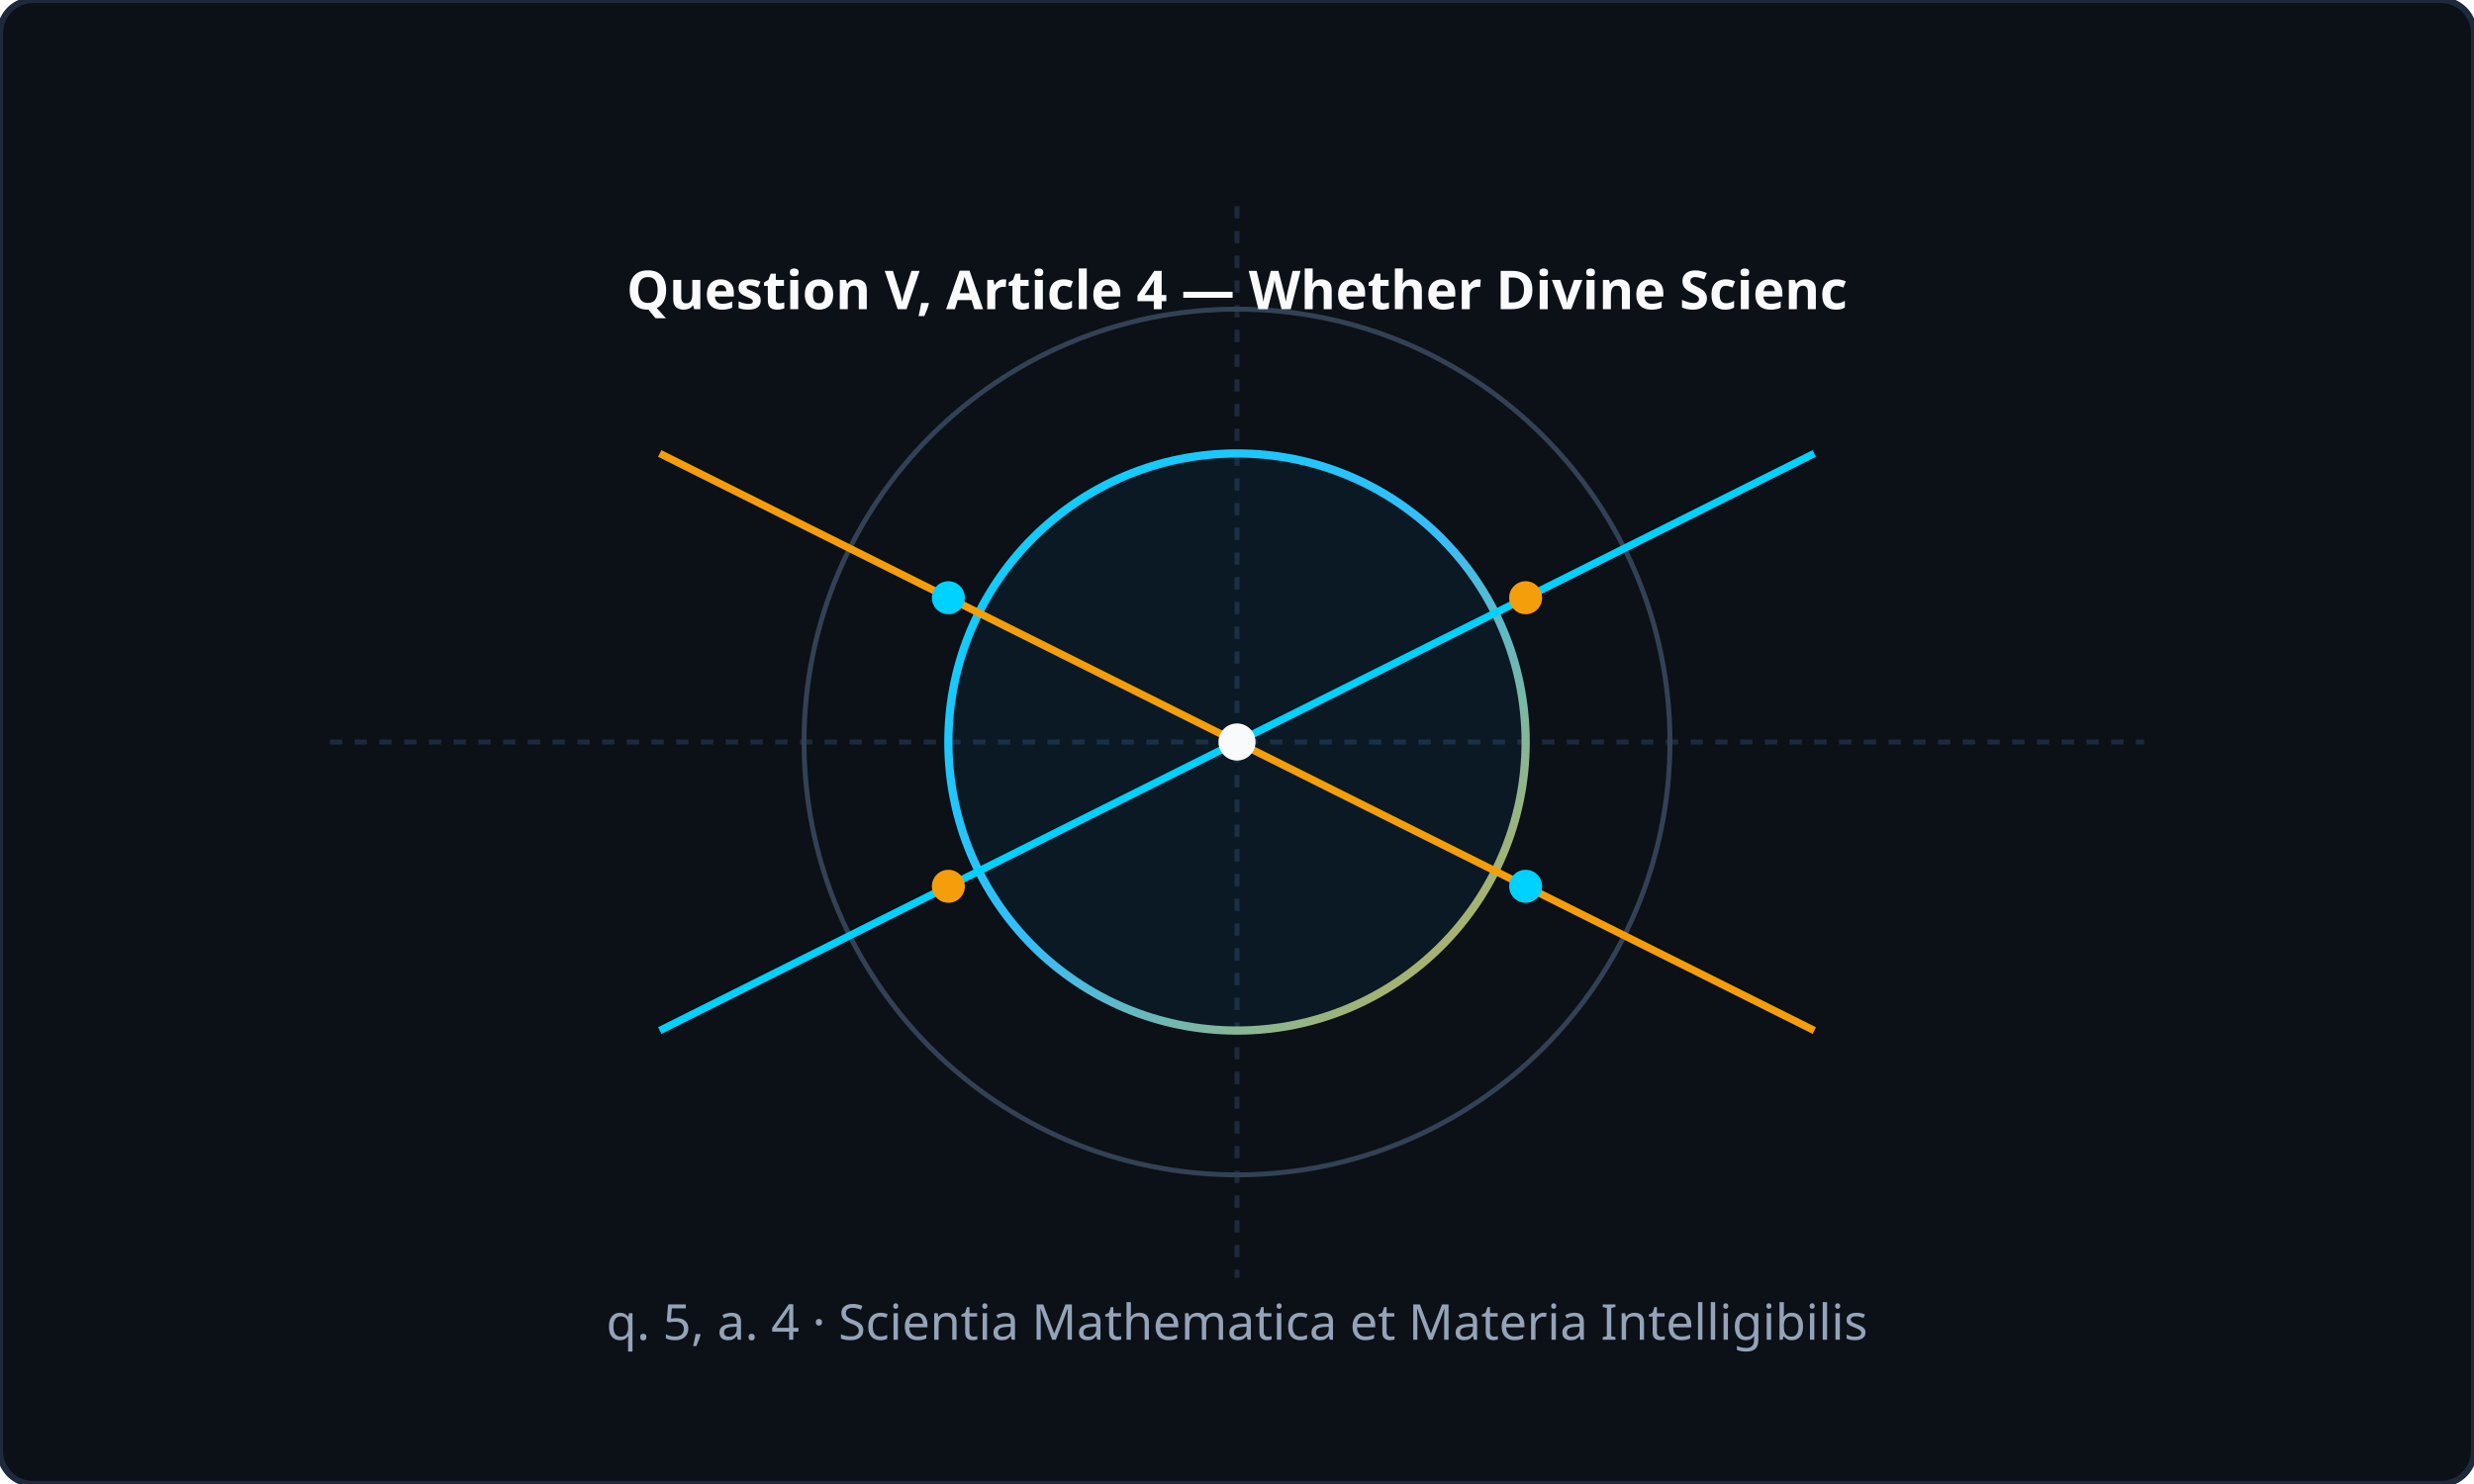
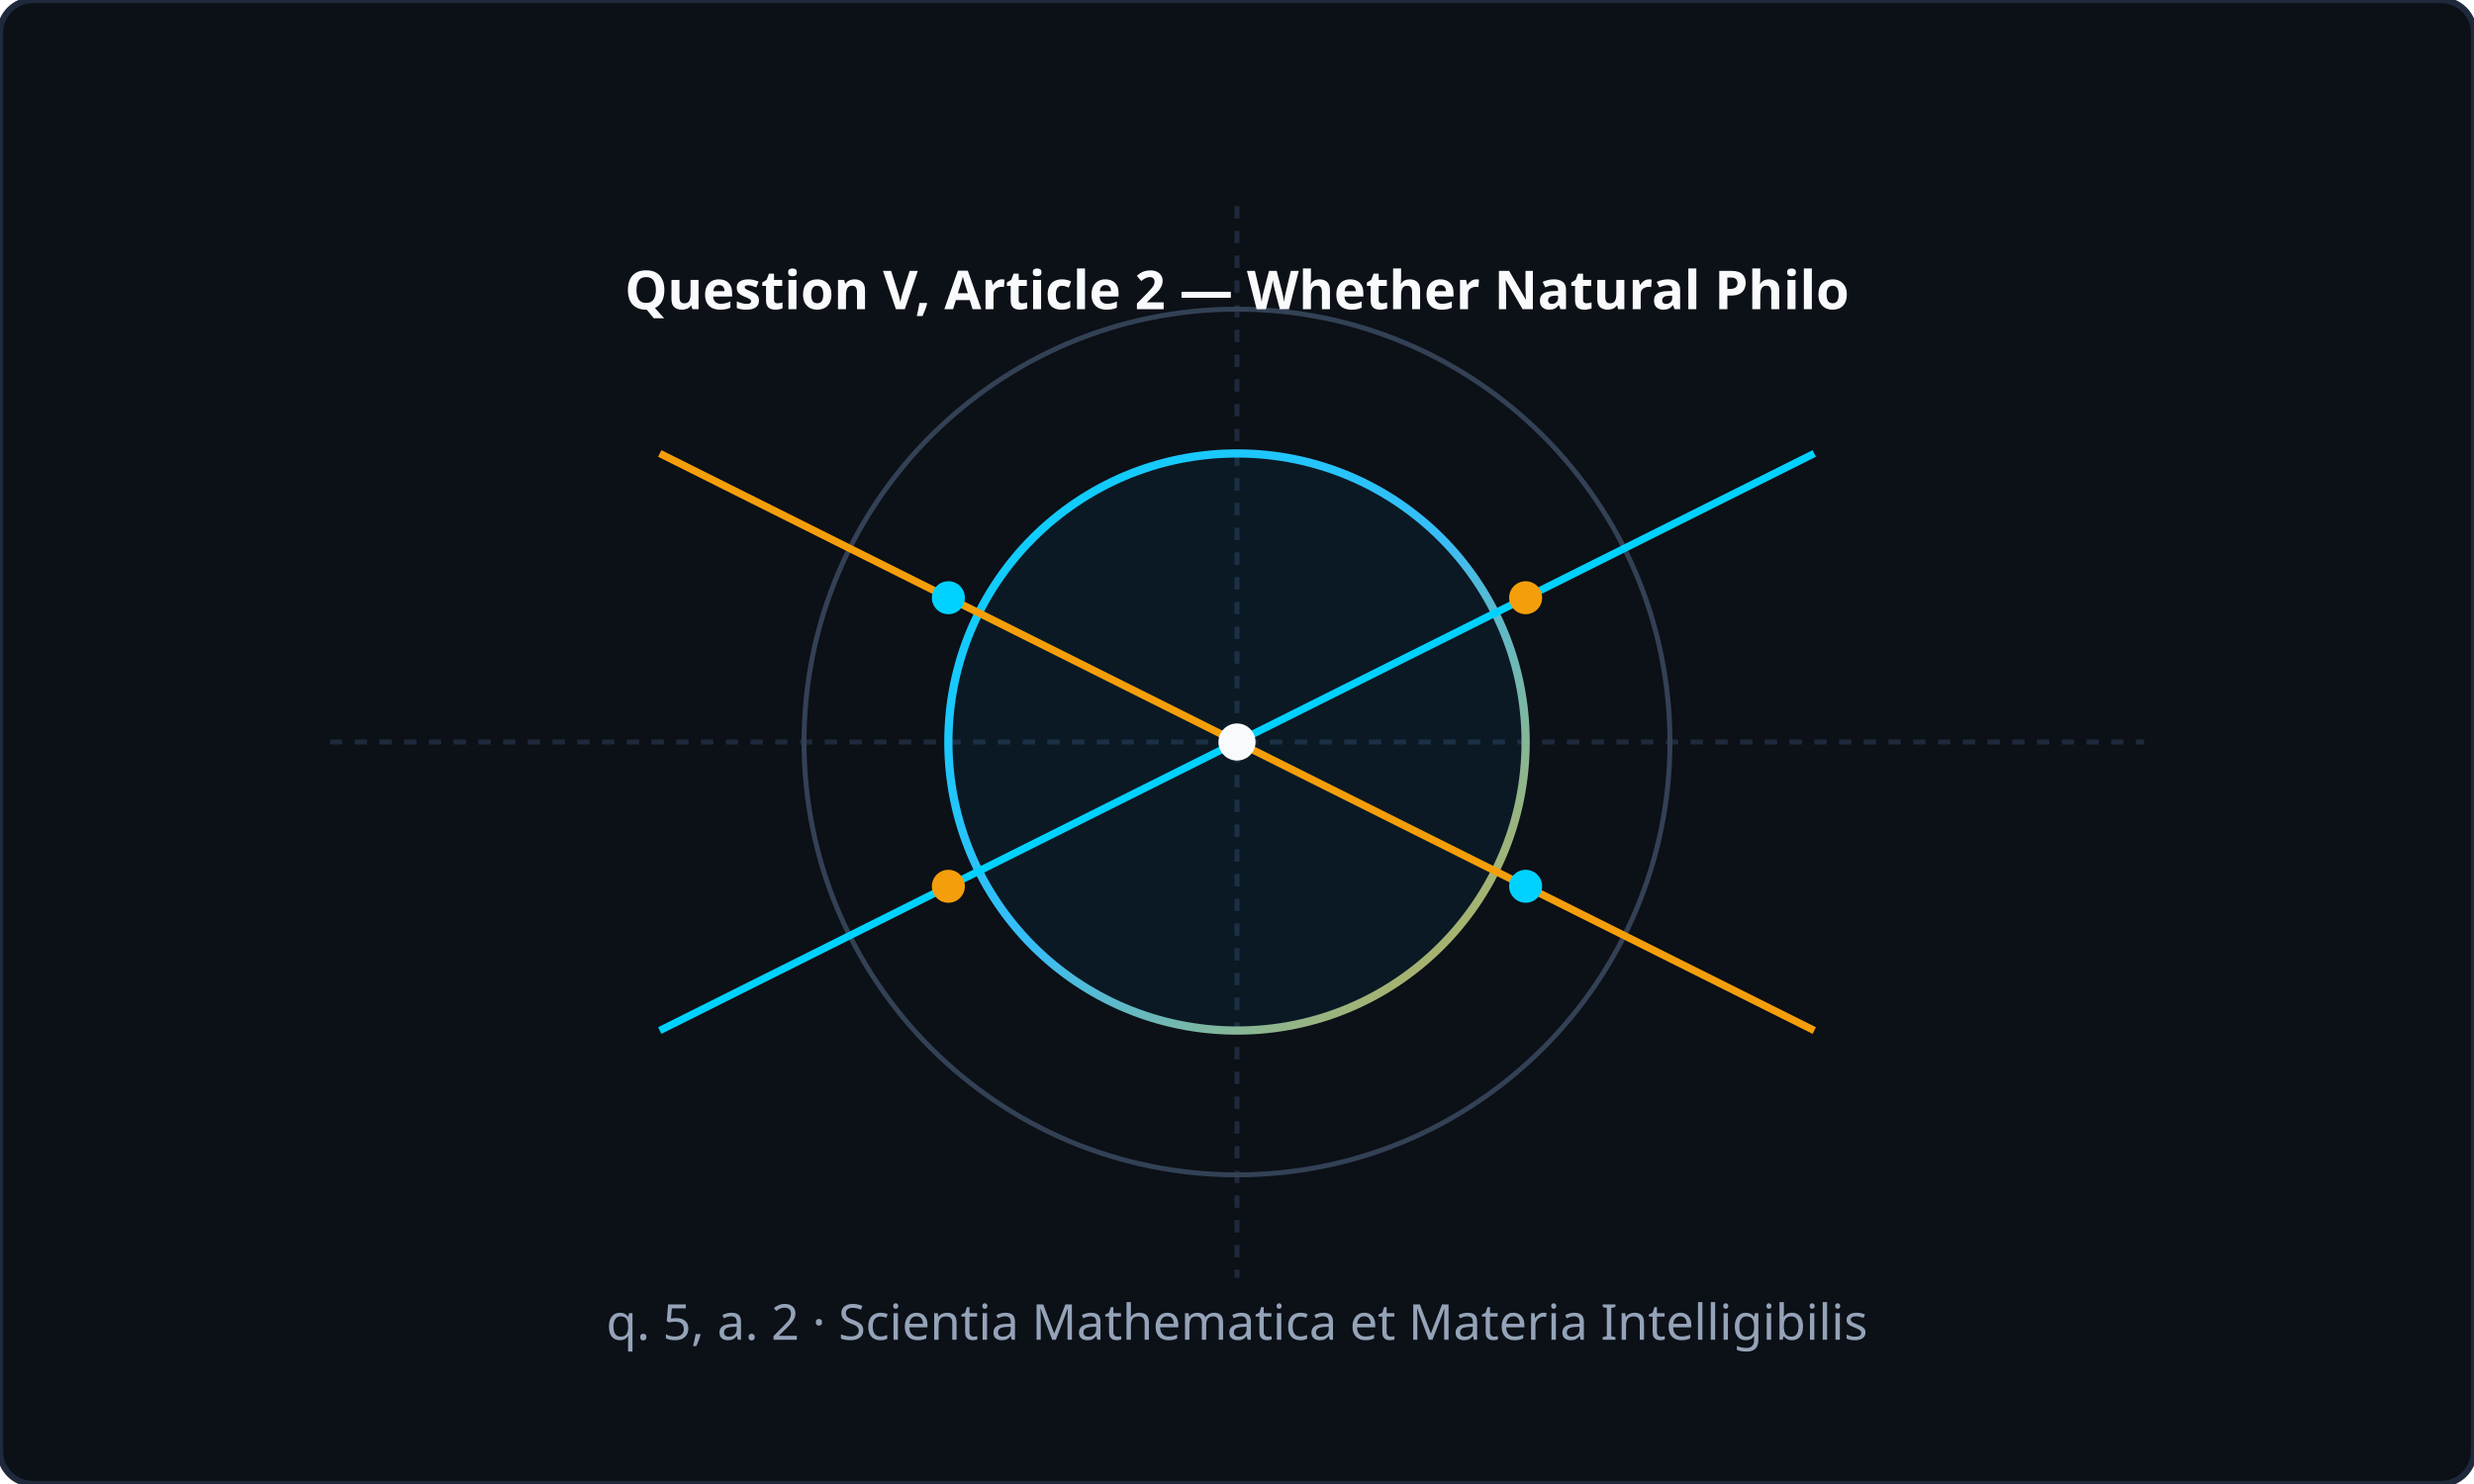
<svg xmlns="http://www.w3.org/2000/svg" viewBox="0 0 600 360" width="100%" height="auto">
  <rect width="600" height="360" rx="8" fill="#0c1017" stroke="#1e293b" stroke-width="1.5" />
  <defs>
    <linearGradient id="geomGrad" x1="0%" y1="0%" x2="100%" y2="100%">
      <stop offset="0%" stop-color="#00d2ff" />
      <stop offset="50%" stop-color="#38bdf8" />
      <stop offset="100%" stop-color="#d4af37" />
    </linearGradient>
  </defs>
  <line x1="80" y1="180" x2="520" y2="180" stroke="#1e293b" stroke-width="1.2" stroke-dasharray="3,3" />
  <line x1="300" y1="50" x2="300" y2="310" stroke="#1e293b" stroke-width="1.2" stroke-dasharray="3,3" />
  <circle cx="300" cy="180" r="105" fill="none" stroke="#334155" stroke-width="1.2" />
  <circle cx="300" cy="180" r="70" fill="#0284c7" fill-opacity="0.08" stroke="url(#geomGrad)" stroke-width="2" />
  <line x1="160" y1="110" x2="440" y2="250" stroke="#f59e0b" stroke-width="1.8" />
  <line x1="160" y1="250" x2="440" y2="110" stroke="#00d2ff" stroke-width="1.8" />
  <circle cx="300" cy="180" r="4.5" fill="#f8fafc" />
  <circle cx="230" cy="145" r="4" fill="#00d2ff" />
  <circle cx="370" cy="215" r="4" fill="#00d2ff" />
  <circle cx="230" cy="215" r="4" fill="#f59e0b" />
  <circle cx="370" cy="145" r="4" fill="#f59e0b" />
-   <text x="300" y="75" fill="#f8fafc" font-size="13" font-family="system-ui, sans-serif" text-anchor="middle" font-weight="600">Question V, Article 4 — Whether Divine Scienc</text>
-   <text x="300" y="325" fill="#94a3b8" font-size="12" font-family="system-ui, sans-serif" text-anchor="middle">q. 5, a. 4 · Scientia Mathematica et Materia Intelligibilis</text>
+   <text x="300" y="75" fill="#f8fafc" font-size="13" font-family="system-ui, sans-serif" text-anchor="middle" font-weight="600">Question V, Article 2 — Whether Natural Philo</text>
+   <text x="300" y="325" fill="#94a3b8" font-size="12" font-family="system-ui, sans-serif" text-anchor="middle">q. 5, a. 2 · Scientia Mathematica et Materia Intelligibilis</text>
</svg>
